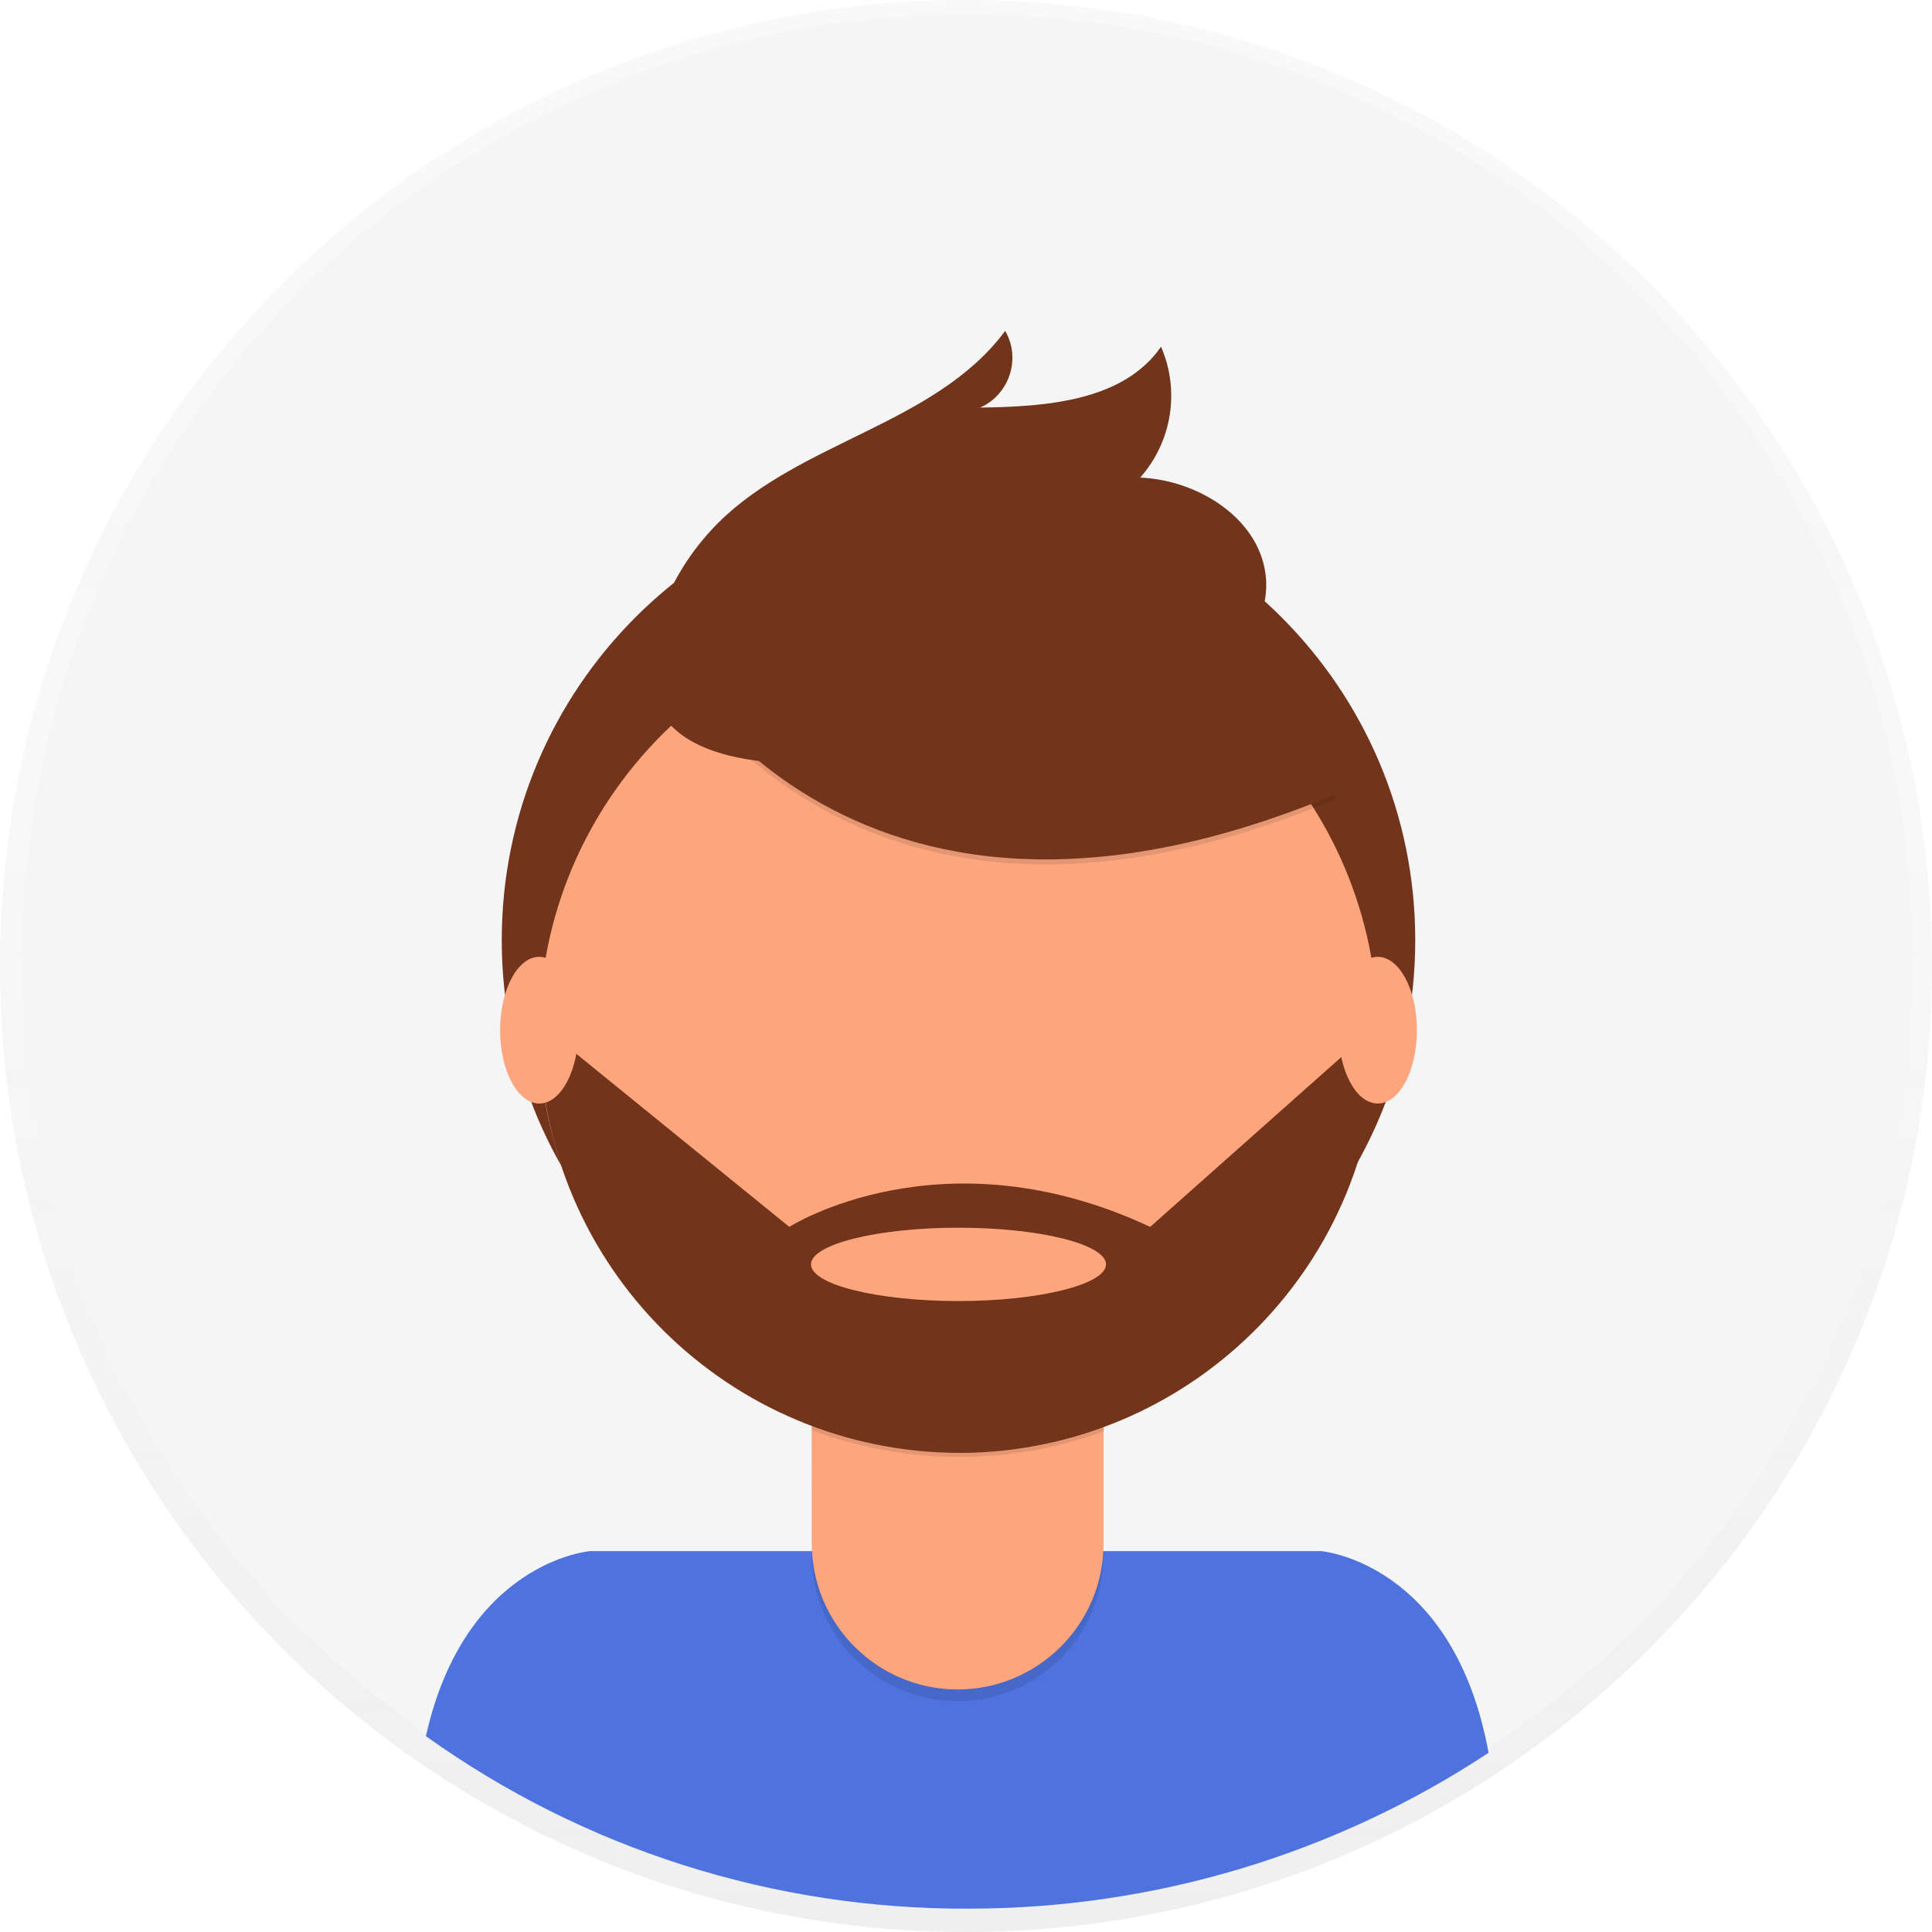
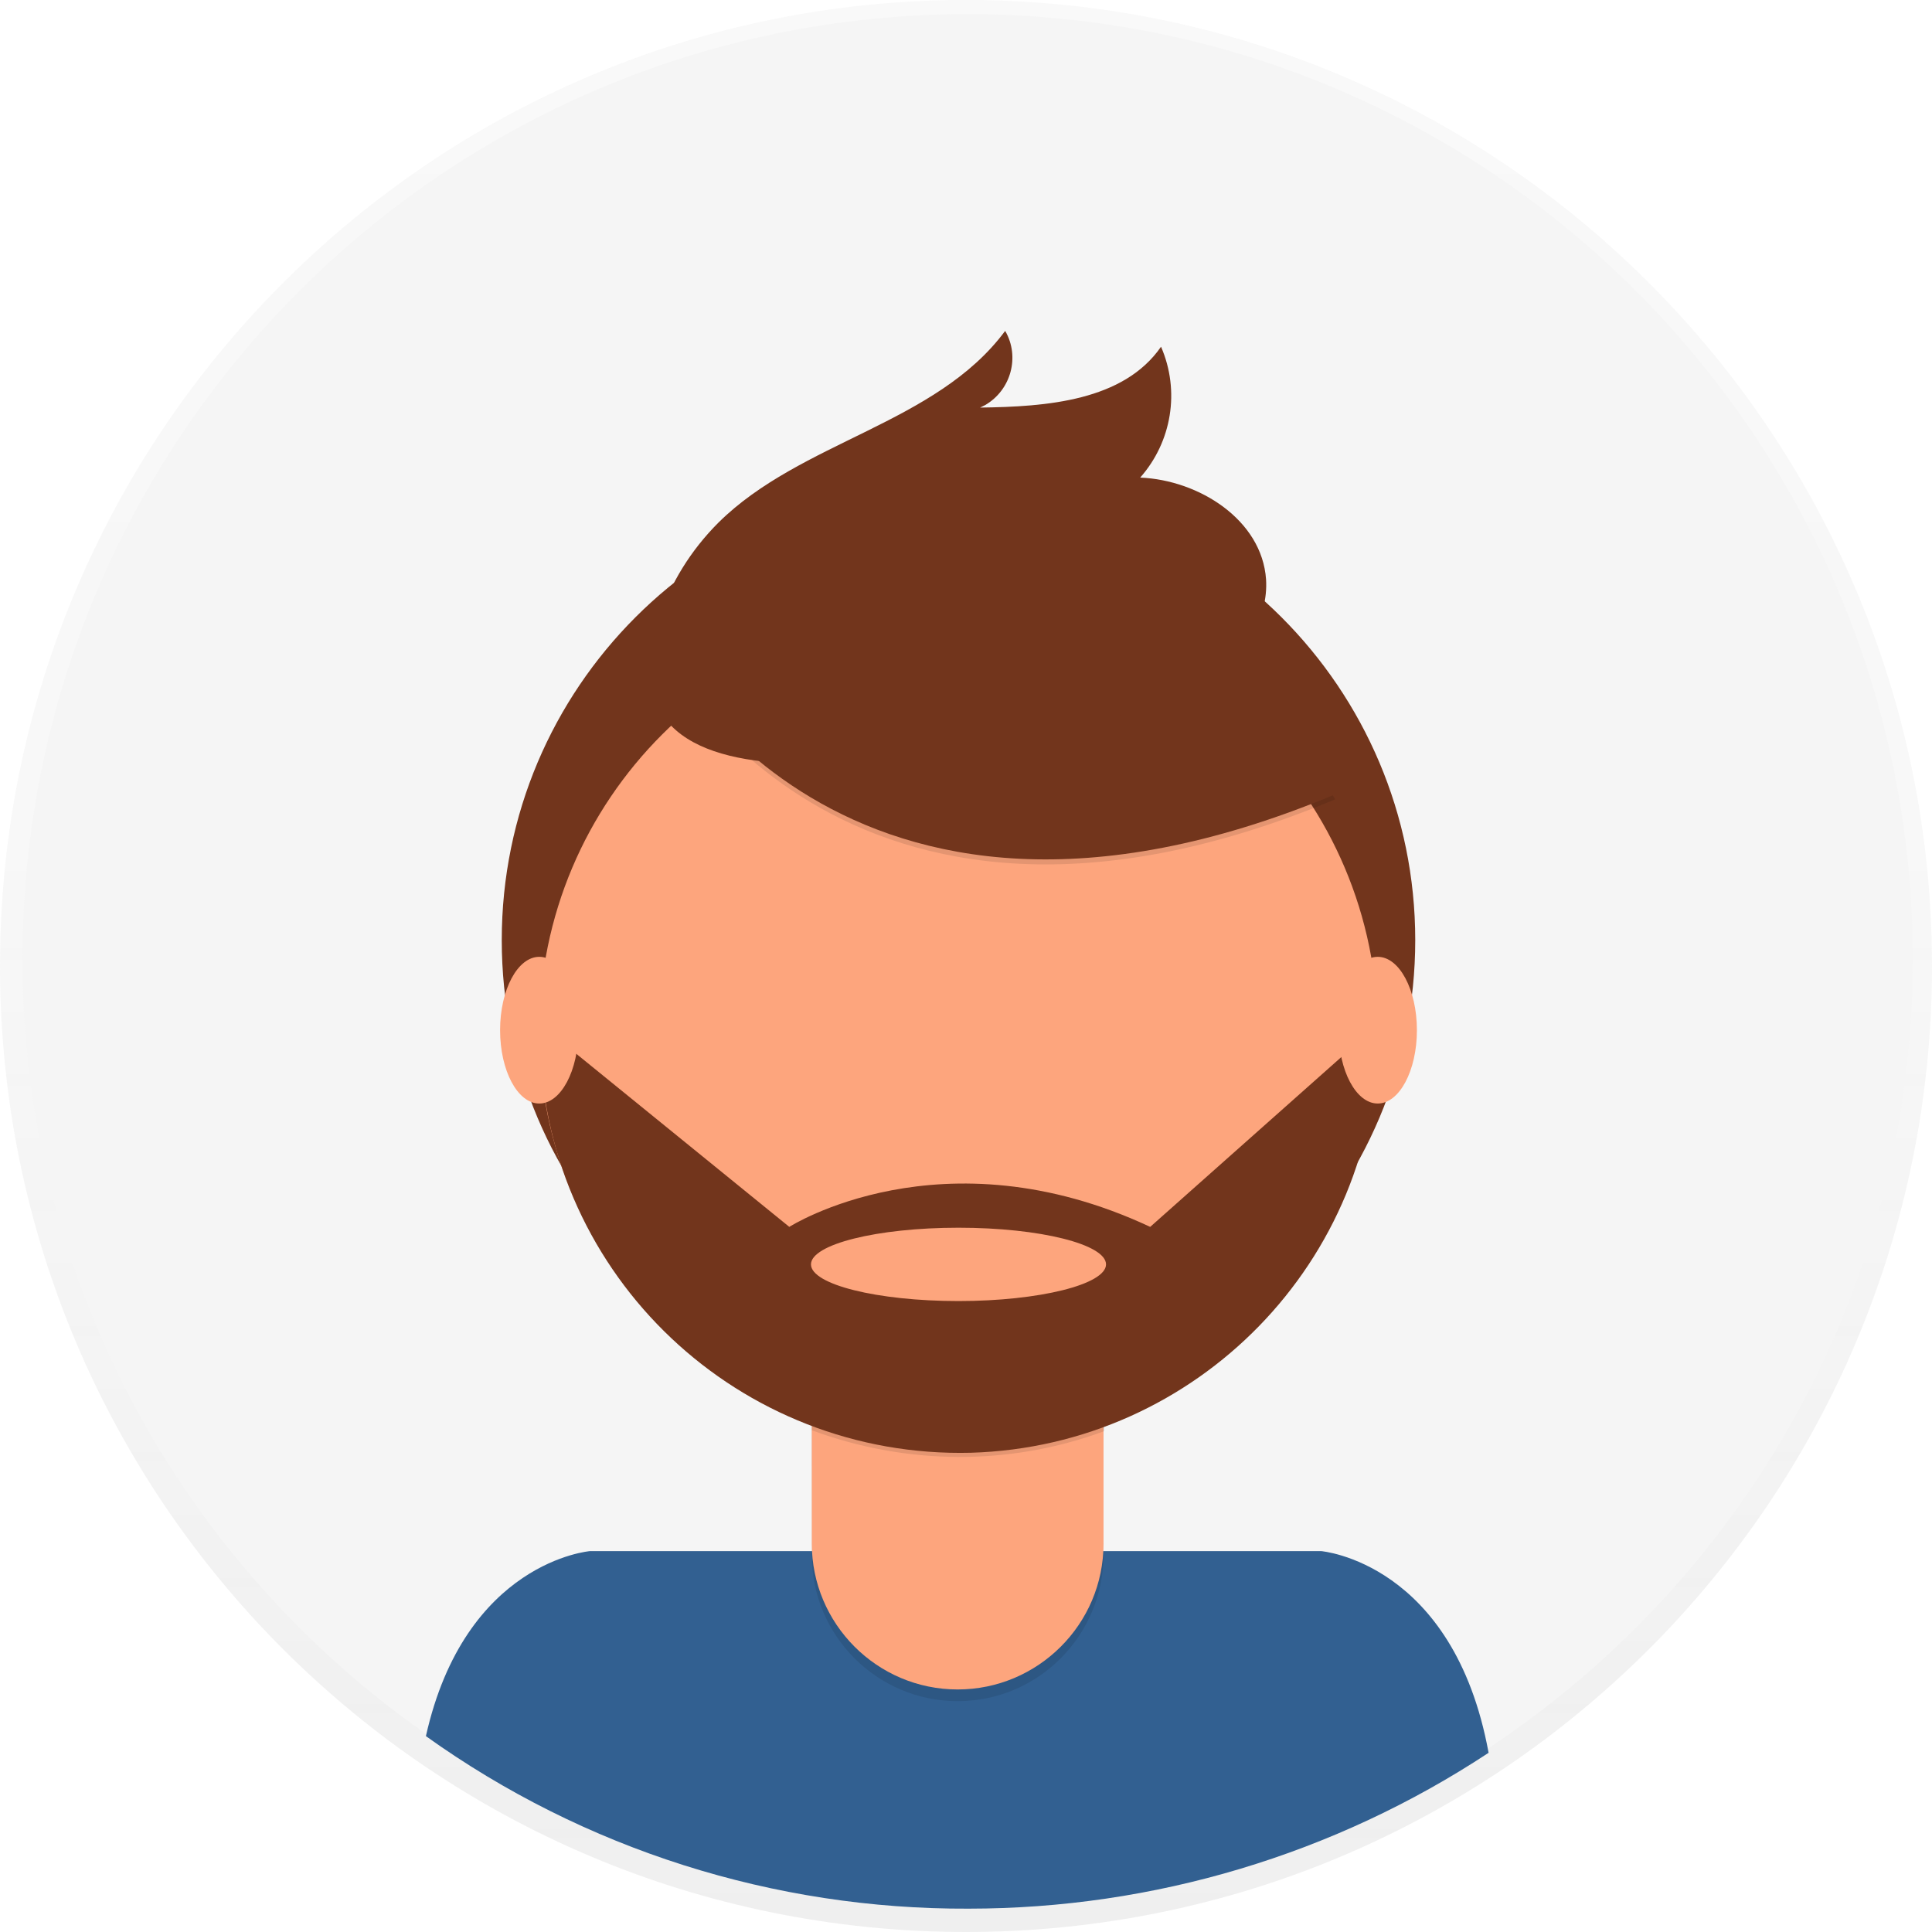
<svg xmlns="http://www.w3.org/2000/svg" version="1.1" id="_x38_8ce59e9-c4b8-4d1d-9d7a-ce0190159aa8" x="0px" y="0px" viewBox="0 0 231.8 231.8" style="enable-background:new 0 0 231.8 231.8;" xml:space="preserve">
  <style type="text/css">
	.st0{opacity:0.5;}
	.st1{fill:url(#SVGID_1_);}
	.st2{fill:#F5F5F5;}
- 	.st3{fill:#4E73DF;}
+ 	.st3{fill:#326091;}
	.st4{fill:#72351C;}
	.st5{opacity:0.1;enable-background:new    ;}
	.st6{fill:#FDA57D;}
</style>
  <g class="st0">
    <linearGradient id="SVGID_1_" gradientUnits="userSpaceOnUse" x1="115.89" y1="526.22" x2="115.89" y2="758" gradientTransform="matrix(1 0 0 -1 0 758)">
      <stop offset="0" style="stop-color:#808080;stop-opacity:0.25" />
      <stop offset="0.54" style="stop-color:#808080;stop-opacity:0.12" />
      <stop offset="1" style="stop-color:#808080;stop-opacity:0.1" />
    </linearGradient>
    <circle class="st1" cx="115.9" cy="115.9" r="115.9" />
  </g>
  <circle class="st2" cx="116.1" cy="115.1" r="113.4" />
  <path class="st3" d="M116.2,229c22.2,0,43.9-6.5,62.4-18.7c-4.2-22.9-20.1-24.2-20.1-24.2H70.8c0,0-15,1.2-19.7,22.2  C70.1,221.9,92.9,229.1,116.2,229z" />
  <circle class="st4" cx="115" cy="112.8" r="54.8" />
  <path class="st5" d="M97.3,158.4h35.1l0,0v28.1c0,9.7-7.8,17.6-17.5,17.6c0,0,0,0,0,0l0,0c-9.7,0-17.5-7.9-17.5-17.5L97.3,158.4  L97.3,158.4z" />
  <path class="st6" d="M100.7,157.1h28.4c1.9,0,3.3,1.5,3.3,3.4v24.7c0,9.7-7.9,17.5-17.5,17.5l0,0c-9.7,0-17.5-7.9-17.5-17.5v-24.7  C97.3,158.6,98.8,157.1,100.7,157.1L100.7,157.1z" />
  <path class="st5" d="M97.4,171.6c11.3,4.2,23.8,4.3,35.1,0.1v-4.3H97.4V171.6z" />
  <circle class="st6" cx="115" cy="123.7" r="50.3" />
  <path class="st5" d="M79.2,77.9c0,0,21.2,43,81,18l-13.9-21.8l-24.7-8.9L79.2,77.9z" />
  <path class="st4" d="M79.2,77.3c0,0,21.2,43,81,18l-13.9-21.8l-24.7-8.9L79.2,77.3z" />
  <path class="st4" d="M79,74.4c1.4-4.4,3.9-8.4,7.2-11.7c9.9-9.8,26.1-11.8,34.4-23c1.8,3.1,0.7,7.1-2.4,8.9  c-0.2,0.1-0.4,0.2-0.6,0.3c8-0.1,17.2-0.8,21.7-7.3c2.3,5.3,1.3,11.4-2.5,15.7c7.1,0.3,14.6,5.1,15.1,12.2c0.3,4.7-2.6,9.1-6.5,11.9  s-8.5,3.9-13.1,4.9C118.8,89.2,70.3,101.6,79,74.4z" />
  <path class="st4" d="M165.3,124.1H164L138,147.2c-25-11.7-43.3,0-43.3,0l-27.2-22.1l-2.7,0.3c0.8,27.8,23.9,49.6,51.7,48.9  C143.6,173.5,165.3,151.3,165.3,124.1L165.3,124.1z M115,156.1c-9.8,0-17.7-2-17.7-4.4s7.9-4.4,17.7-4.4s17.7,2,17.7,4.4  S124.7,156.1,115,156.1L115,156.1z" />
  <ellipse class="st6" cx="64.7" cy="123.6" rx="4.7" ry="8.8" />
  <ellipse class="st6" cx="165.3" cy="123.6" rx="4.7" ry="8.8" />
</svg>
